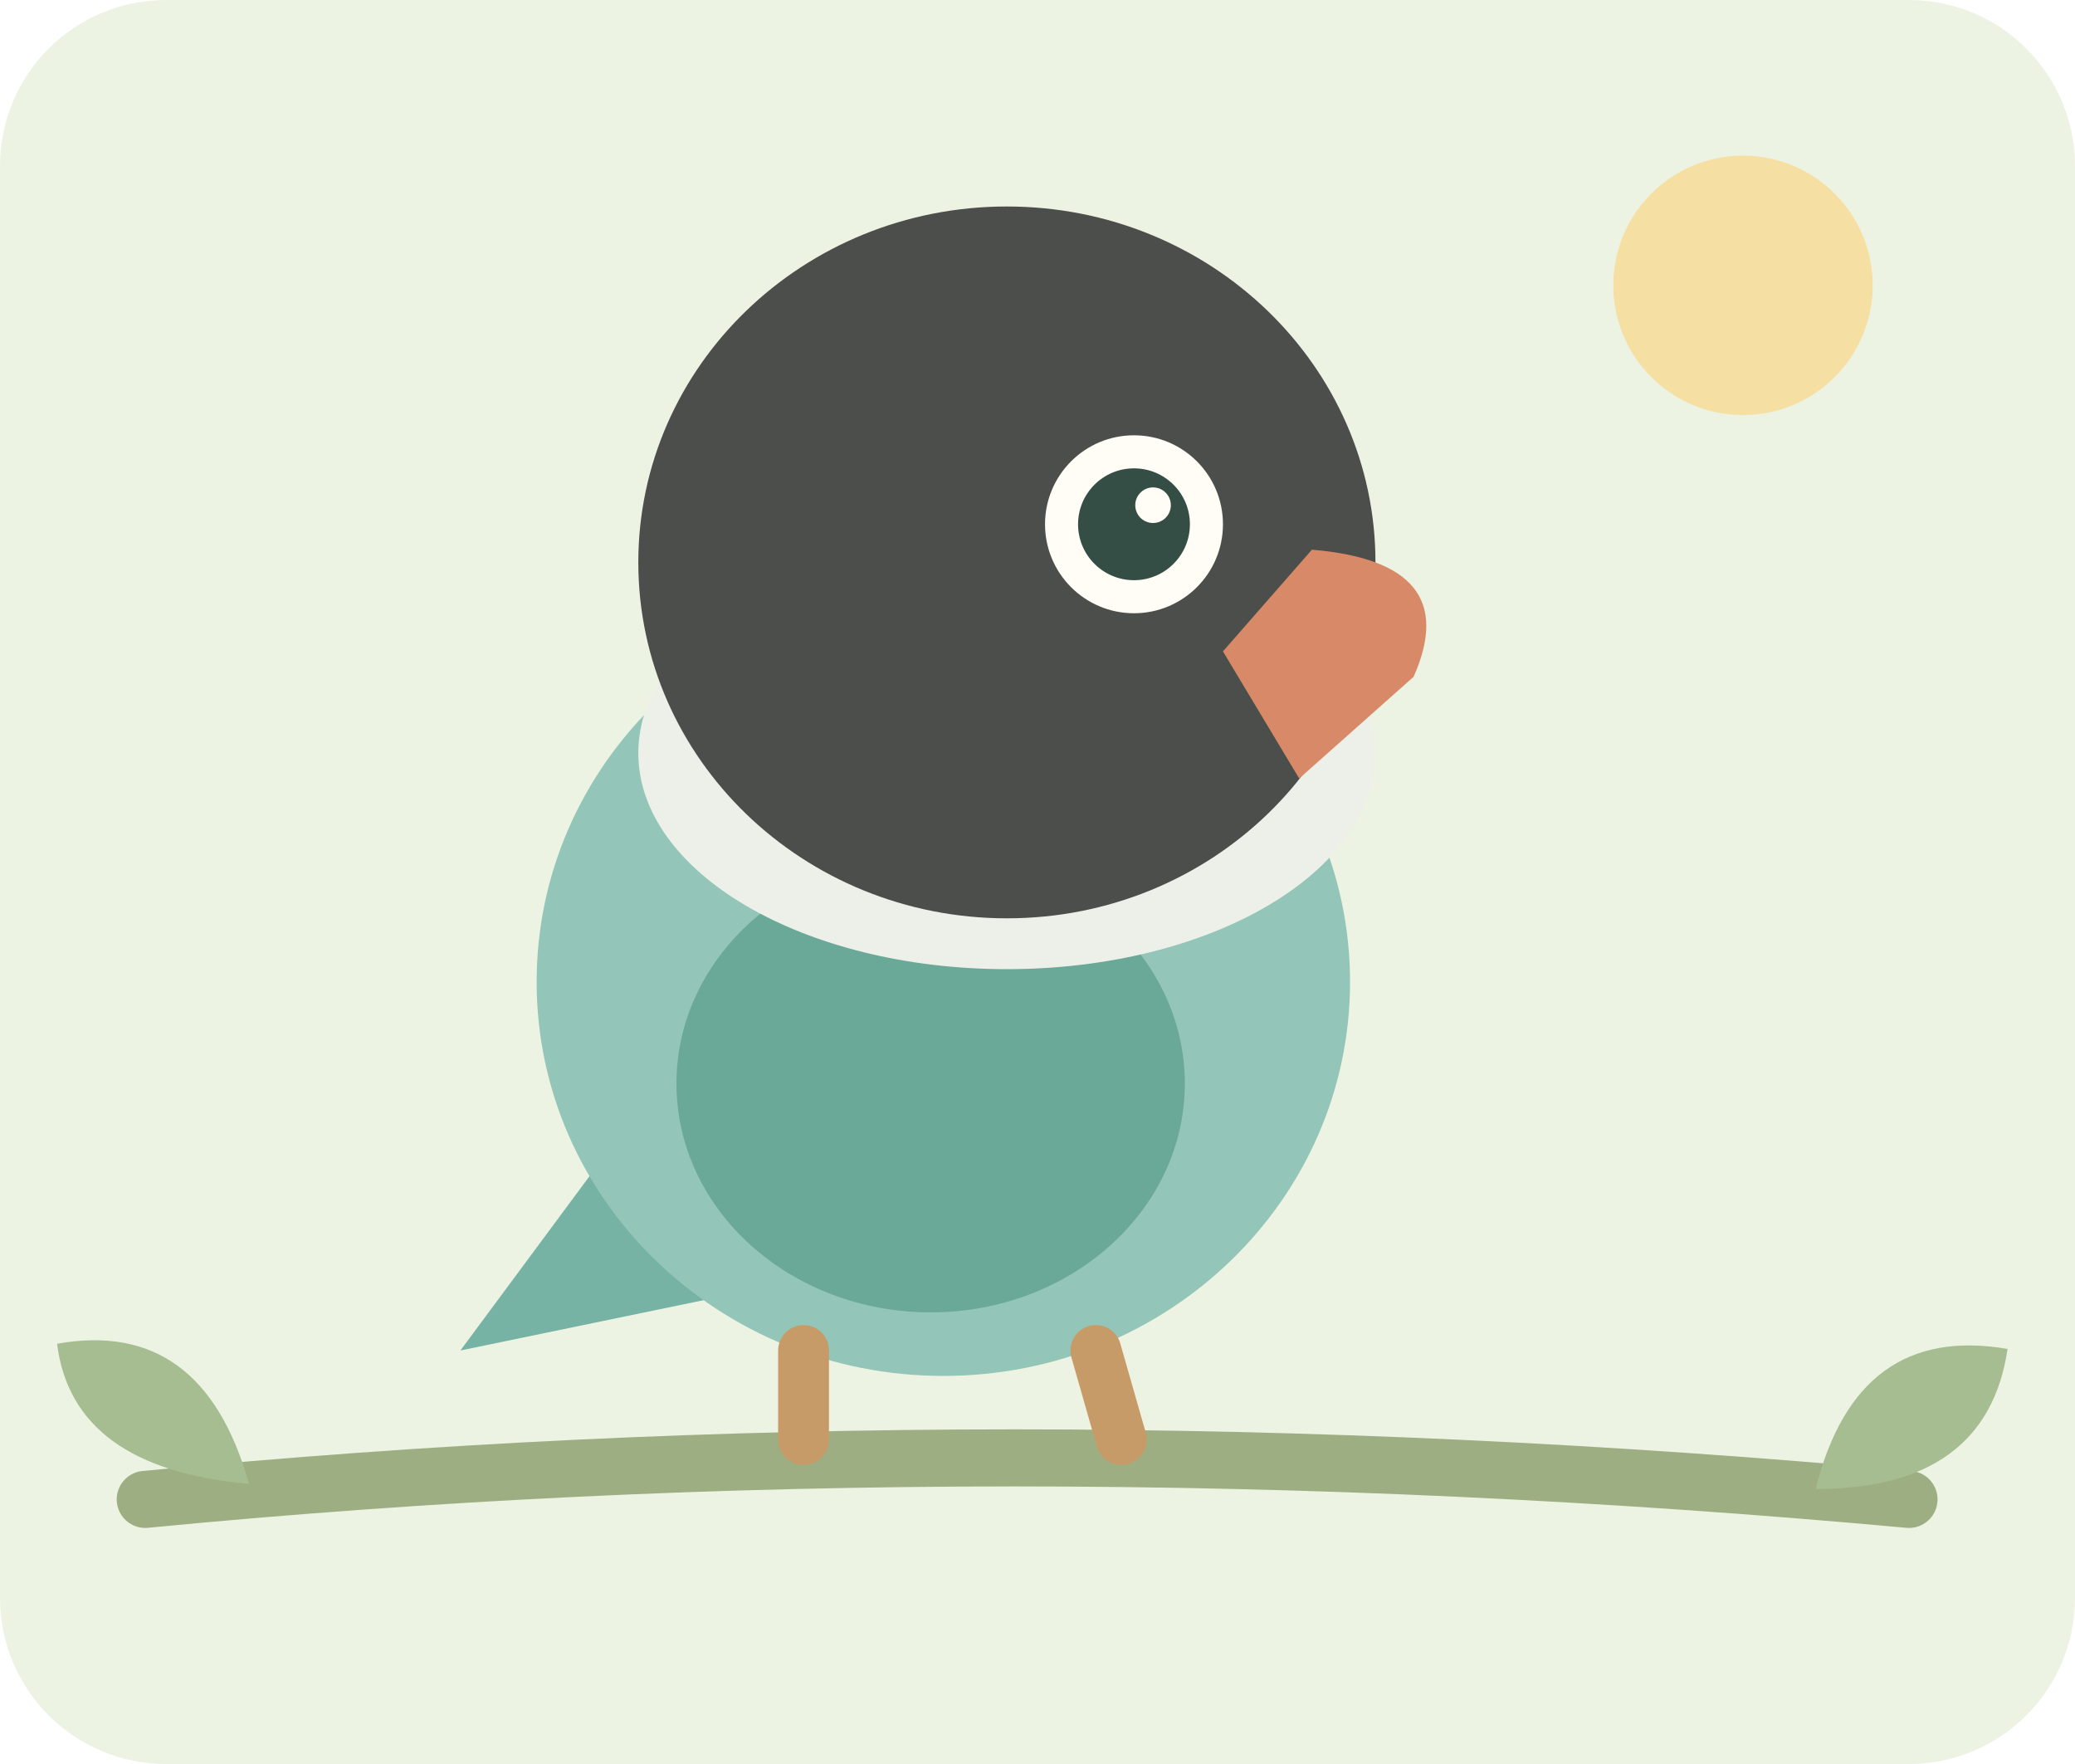
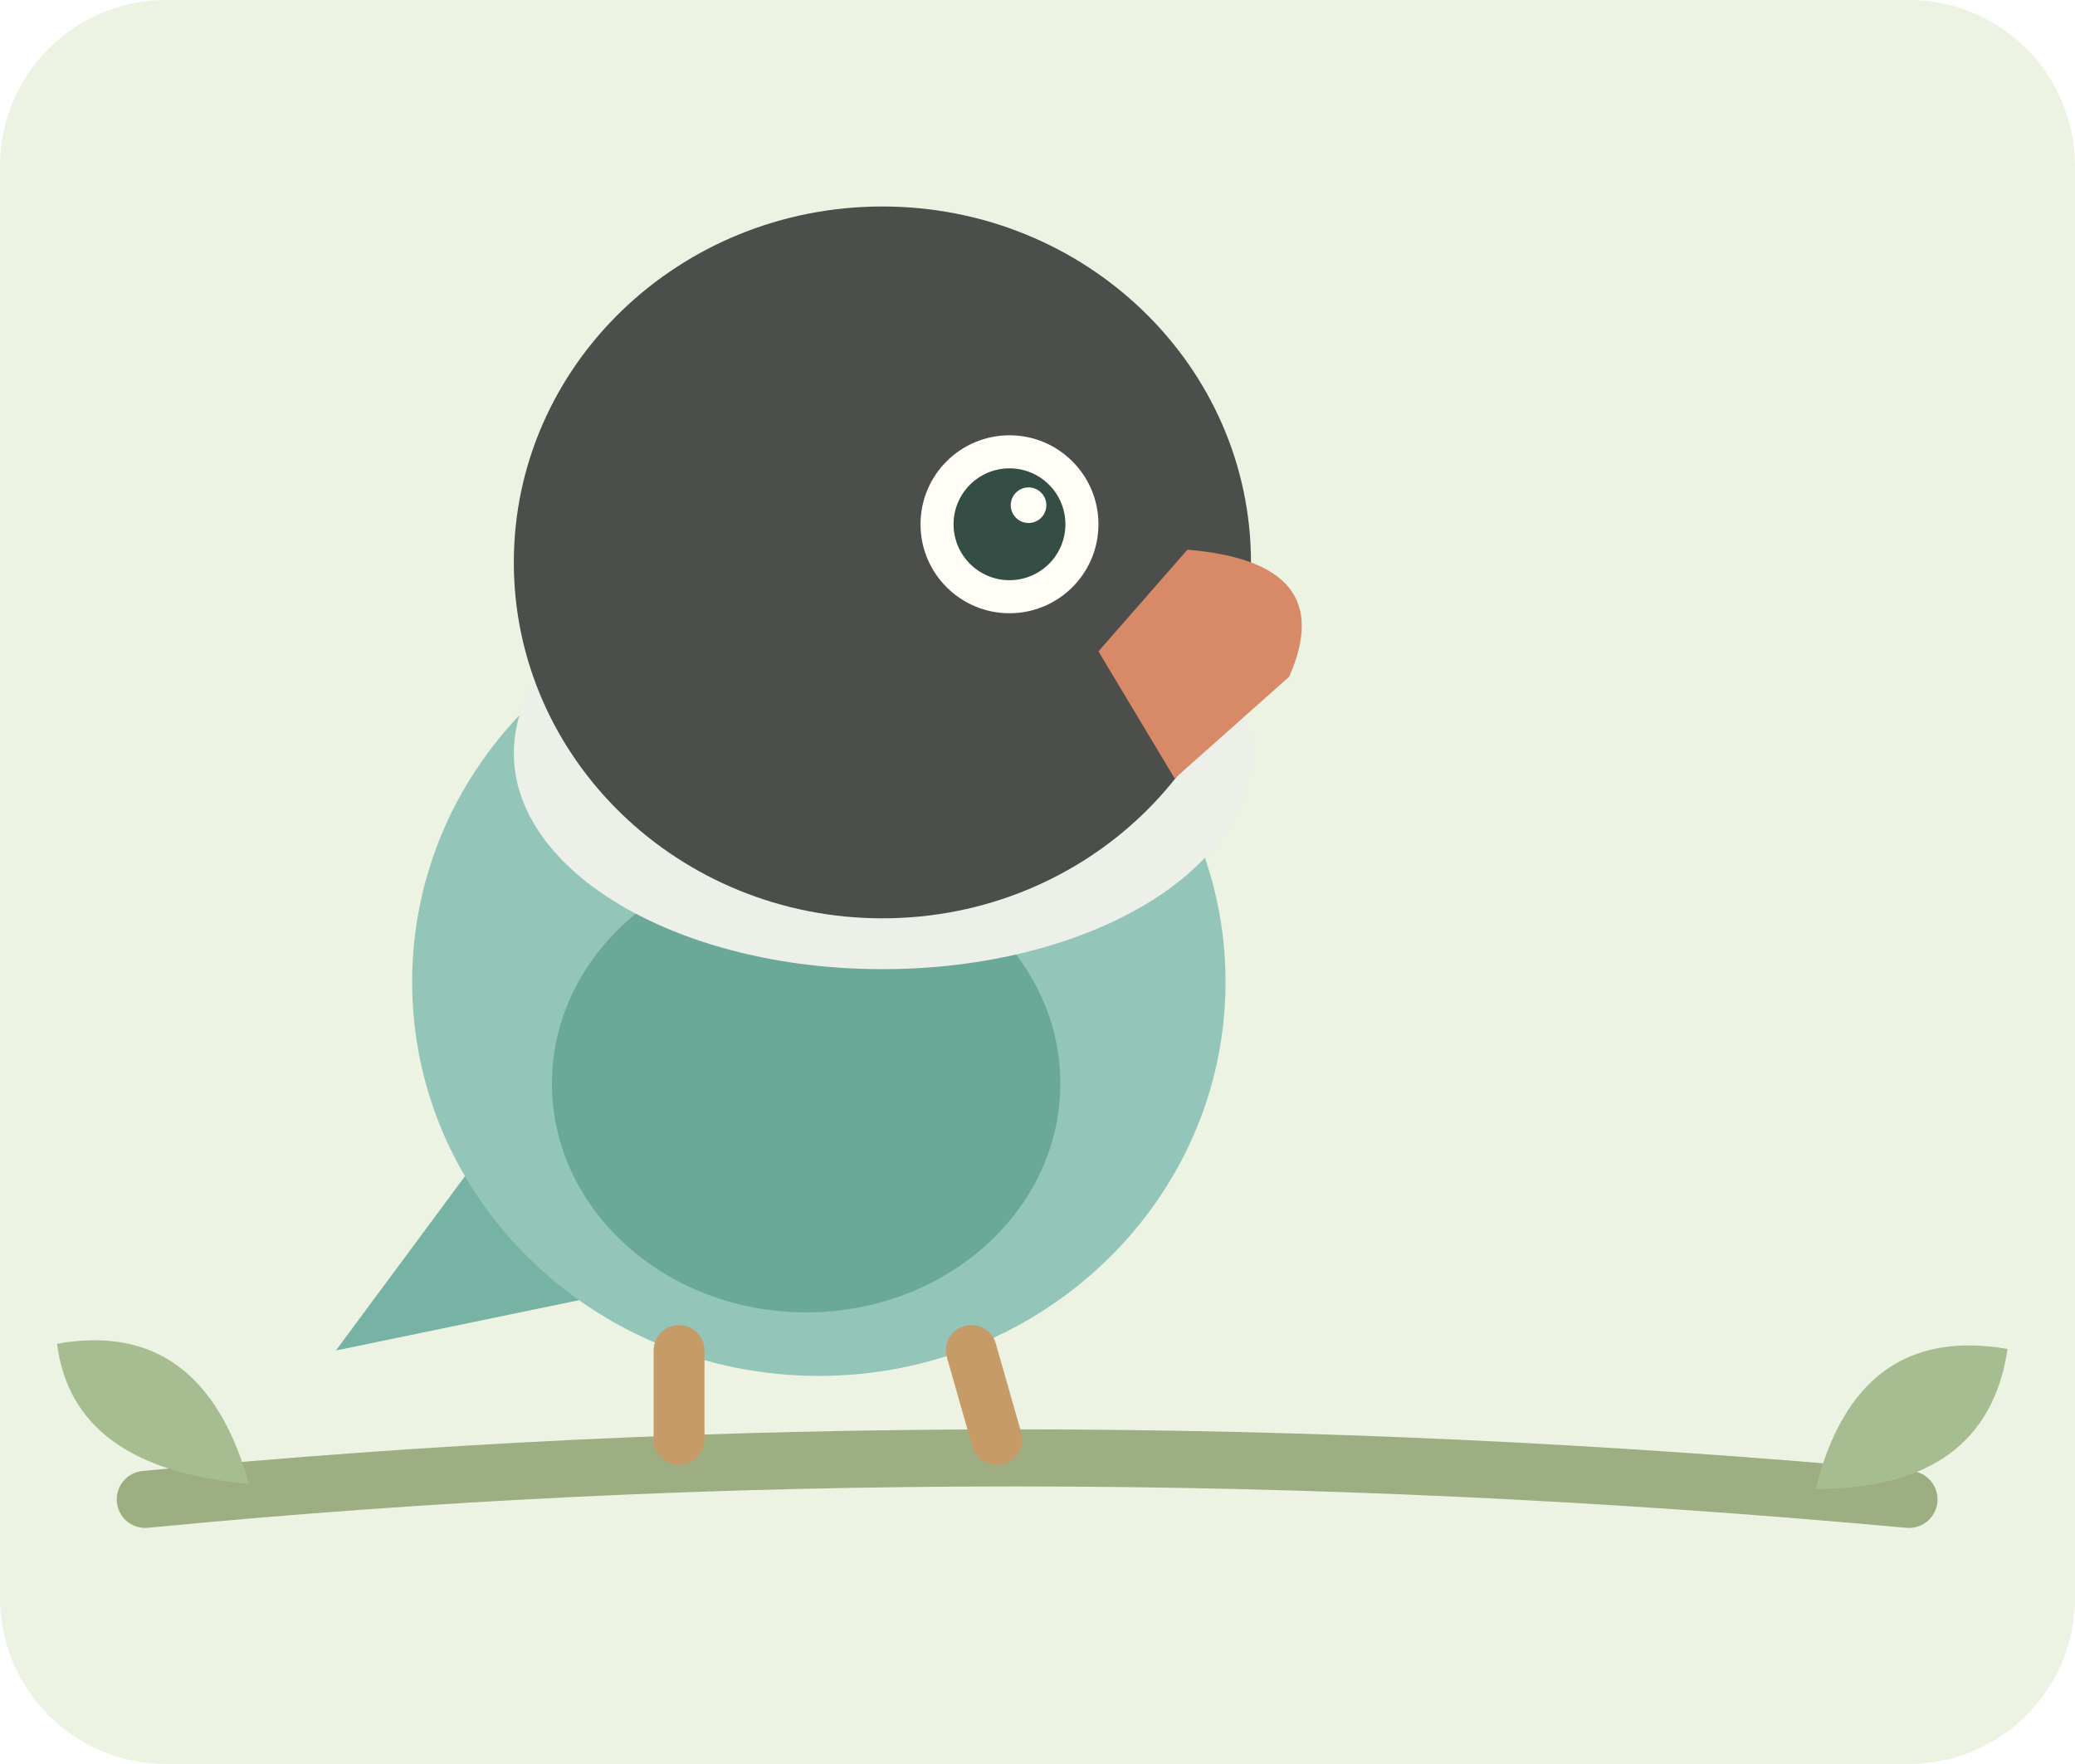
<svg xmlns="http://www.w3.org/2000/svg" viewBox="0 0 400 340">
  <rect width="400" height="340" rx="32" fill="#edf3e2" />
-   <circle cx="336" cy="55" r="25" fill="#f5dfa3" />
  <path d="M28 289q165-16 340 0" fill="none" stroke="#9eae83" stroke-width="11" stroke-linecap="round" stroke-linejoin="round" />
  <path d="M48 286q-34-3-37-27 28-5 37 27M350 287q8-32 37-27-4 27-37 27" fill="#a6bc91" />
-   <g transform="translate(52 30) scale(2.45)">
+   <g transform="translate(28 30) scale(2.45)">
    <path d="M35 67 15 94 44 88Z" fill="#76b3a5" />
    <ellipse cx="53" cy="65" rx="32" ry="31" fill="#93c5b8" />
    <ellipse cx="52" cy="73" rx="20" ry="18" fill="#6aa897" />
    <path d="M42 94v7m23-7 2 7" fill="none" stroke="#c79b67" stroke-width="4" stroke-linecap="round" stroke-linejoin="round" />
    <ellipse cx="58" cy="47" rx="29" ry="17" fill="#edf0e9" />
    <ellipse cx="58" cy="32" rx="29" ry="28" fill="#4b4e4b" />
    <circle cx="68" cy="29" r="7" fill="#fffdf5" />
    <circle cx="68" cy="29" r="4.4" fill="#344e46" />
    <circle cx="69.5" cy="27.5" r="1.4" fill="#fffdf5" />
    <path d="M82 31q12 1 8 10l-9 8-6-10Z" fill="#d88a68" />
  </g>
</svg>
